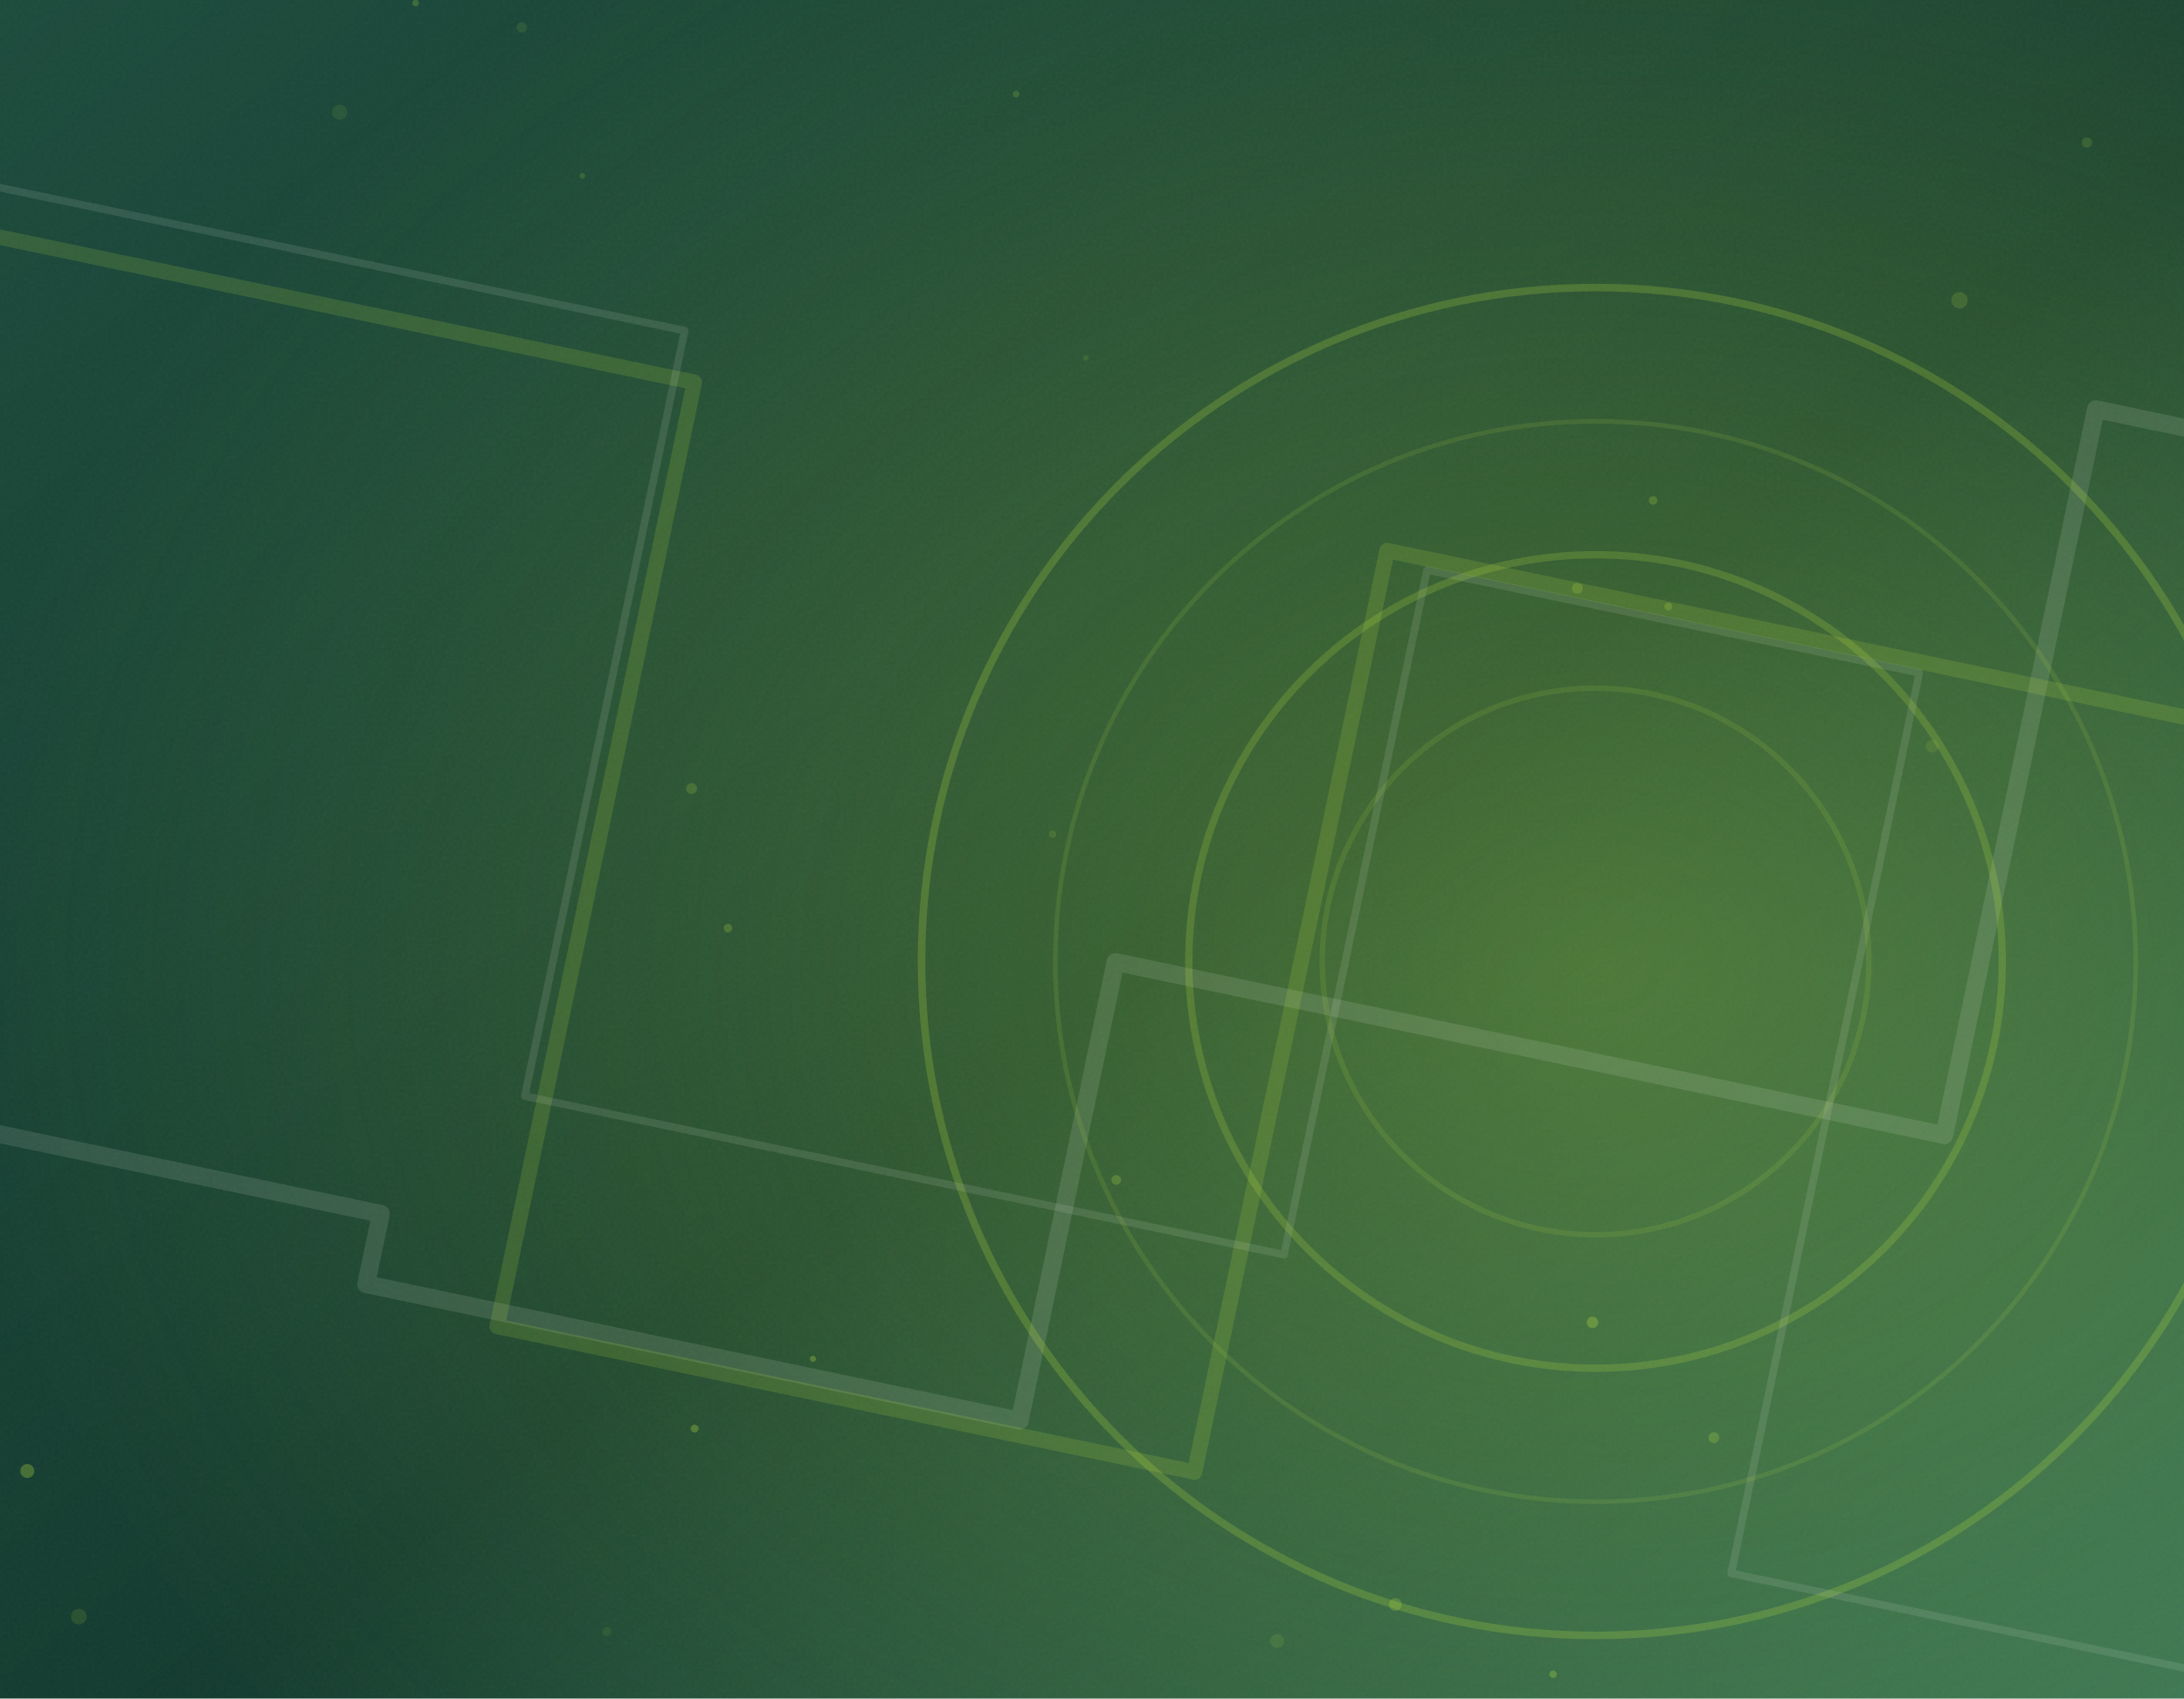
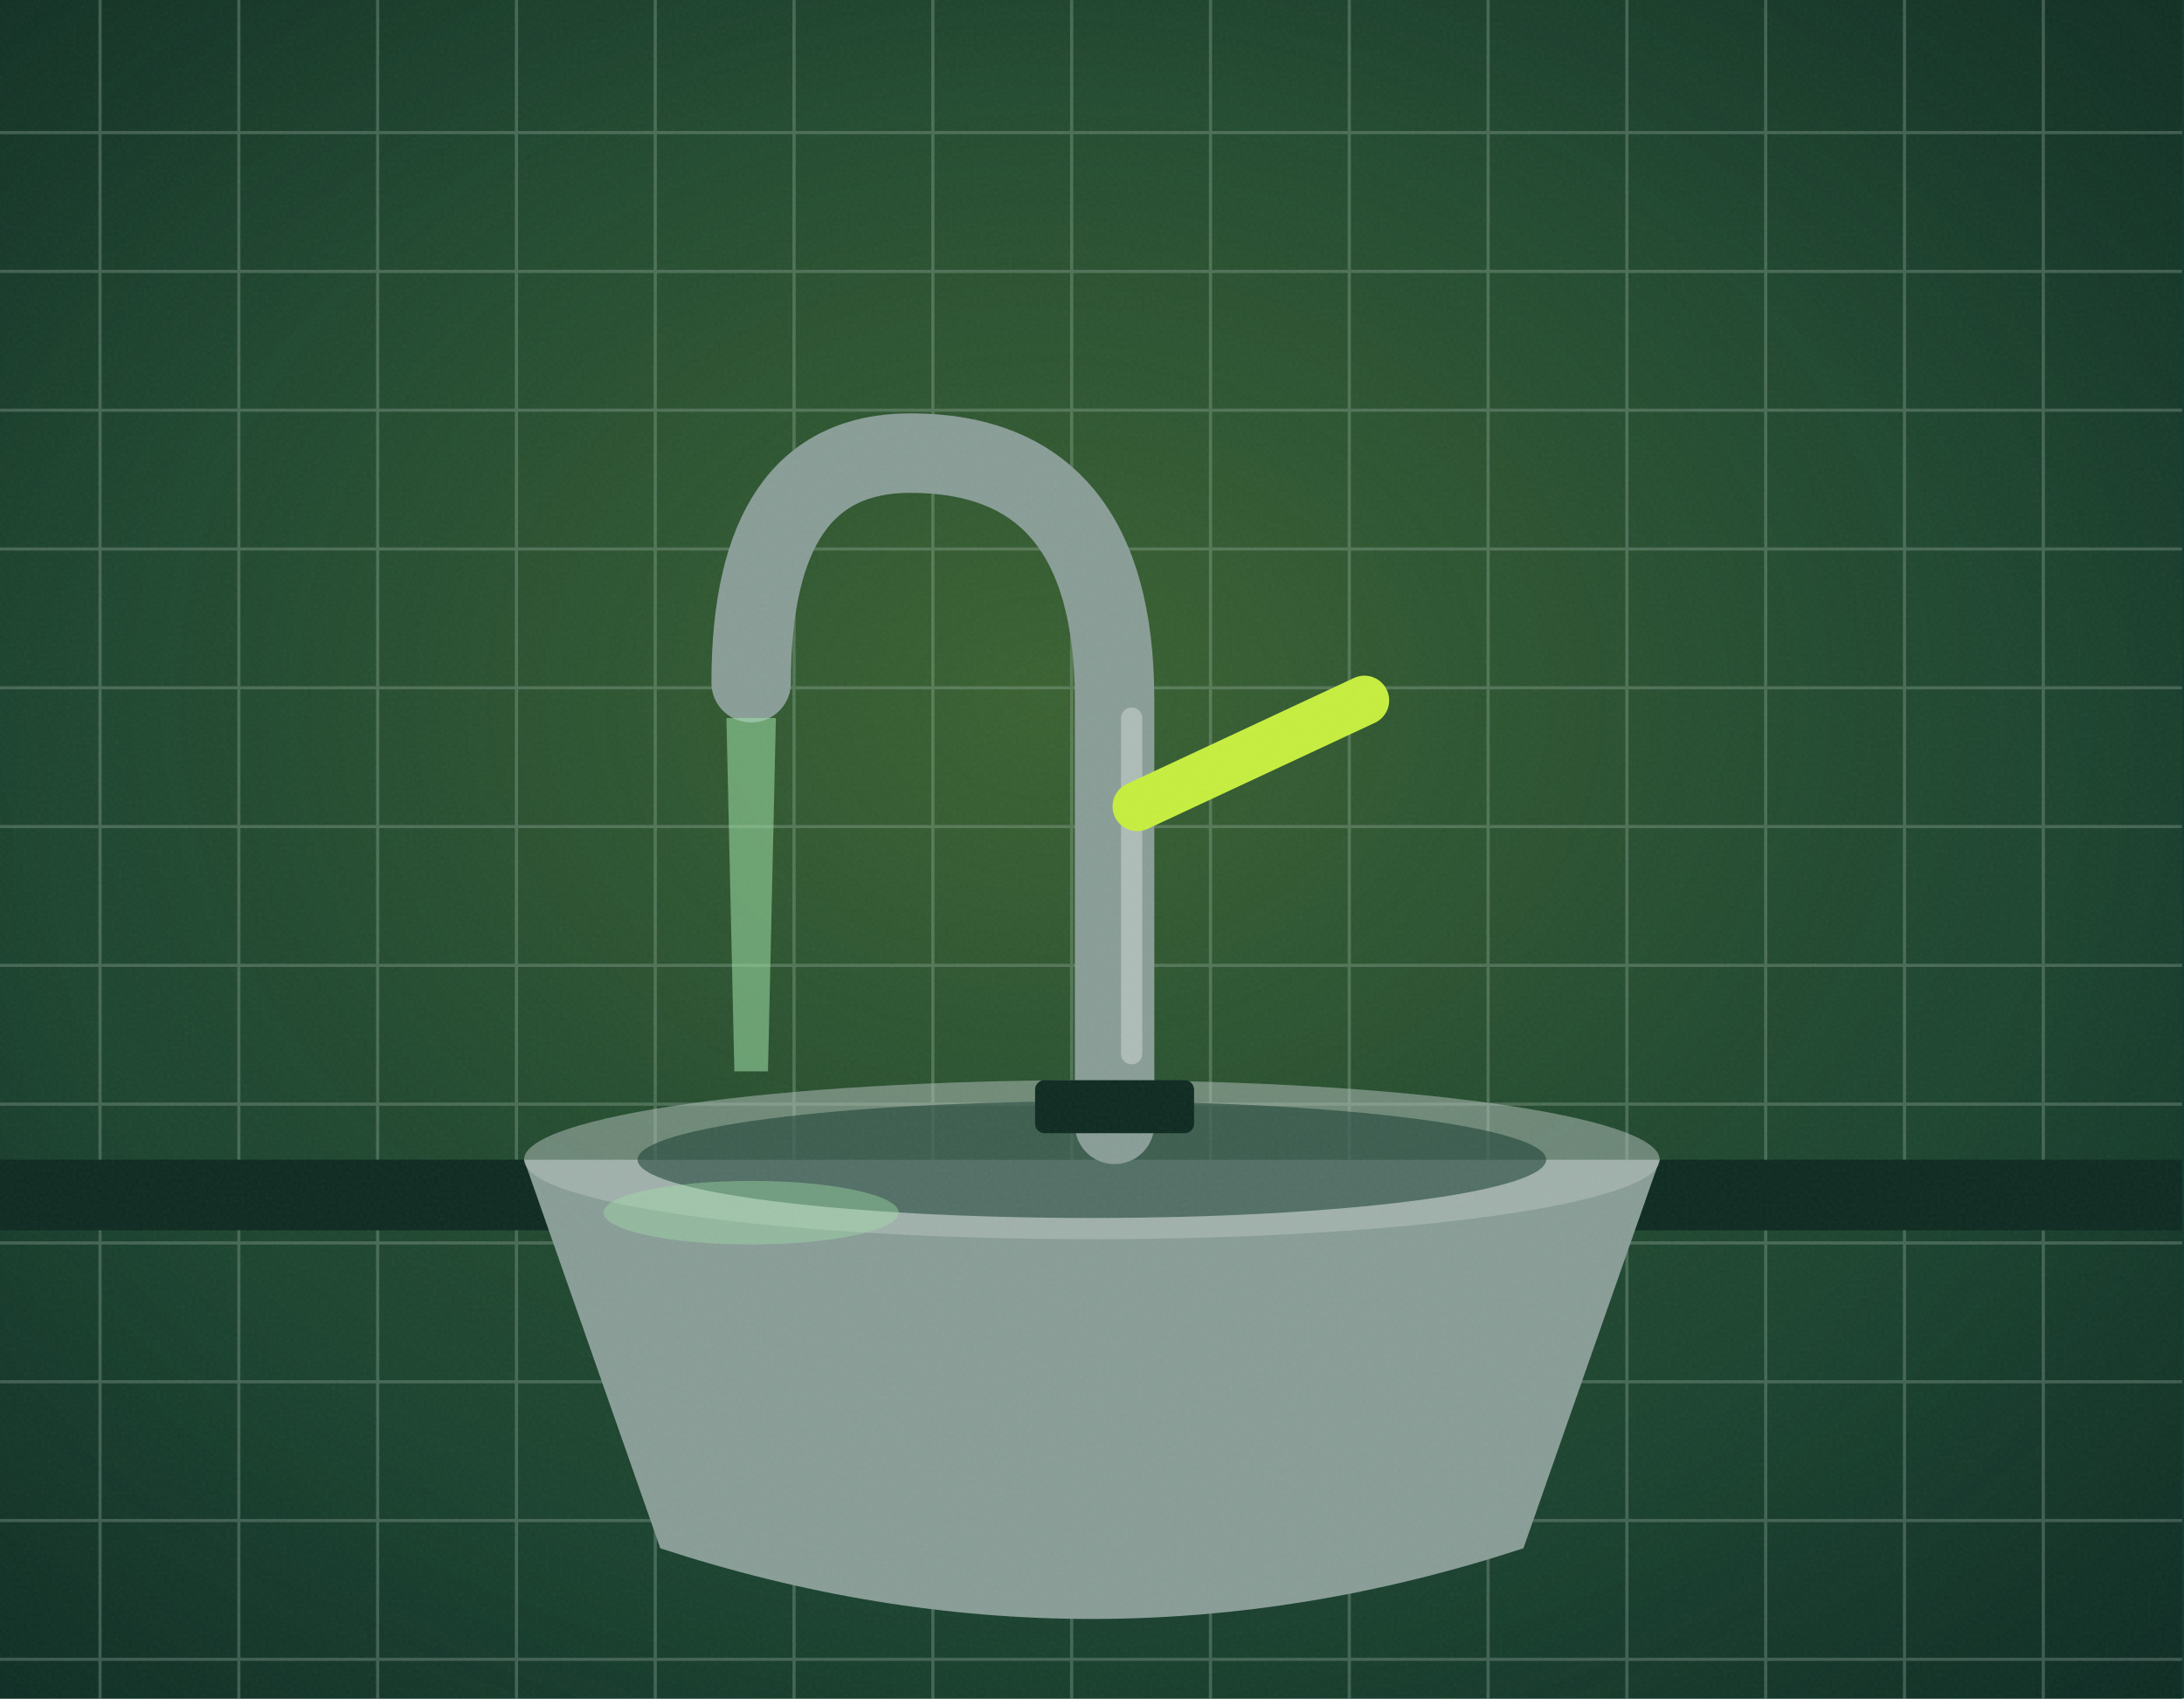
- <svg xmlns="http://www.w3.org/2000/svg" viewBox="0 0 720 560" width="720" height="560" role="img" aria-label="Plumbing service photograph 5">
+ <svg xmlns="http://www.w3.org/2000/svg" viewBox="0 0 720 560" width="720" height="560" role="img" aria-label="A newly installed mixer tap over a basin">
  <defs>
-     <linearGradient id="g" x1="0" y1="0" x2="1" y2="1">
-       <stop offset="0%" stop-color="#1b4a3b" />
-       <stop offset="55%" stop-color="#123a2e" />
-       <stop offset="100%" stop-color="#2f6b55" />
-     </linearGradient>
-     <radialGradient id="glow" cx="0.73" cy="0.57" r="0.75">
-       <stop offset="0%" stop-color="#c6ee3e" stop-opacity="0.3" />
-       <stop offset="100%" stop-color="#c6ee3e" stop-opacity="0" />
-     </radialGradient>
-     <filter id="grain">
+     <filter id="gr-s105">
      <feTurbulence type="fractalNoise" baseFrequency="0.9" numOctaves="3" />
      <feColorMatrix type="saturate" values="0" />
    </filter>
-     <clipPath id="clip">
-       <rect width="720" height="560" />
+     <clipPath id="frame-s105">
+       <rect width="100%" height="100%" />
    </clipPath>
  </defs>
-   <g clip-path="url(#clip)">
-     <rect width="720" height="560" fill="url(#g)" />
-     <rect width="720" height="560" fill="url(#glow)" />
-     <g transform="rotate(11.8 360 280)">
-       <path d="M-72.0,445.6 L155.1,445.6 L155.1,469.3 L375.2,469.3 L375.2,314.8 L654.3,314.8 L654.3,70.3 L931.4,70.3 L931.4,147.8 L792.0,147.8" fill="none" stroke="#f6f4ec" stroke-width="5.879" stroke-linecap="round" stroke-linejoin="round" opacity="0.12" />
-       <path d="M-72.0,156.1 L200.2,156.1 L200.2,474.1 L435.1,474.1 L435.1,163.7 L744.6,163.7 L744.6,319.7 L1048.7,319.7 L1048.7,443.8 L1345.9,443.8 L1345.9,114.9 L792.0,114.9" fill="none" stroke="#c6ee3e" stroke-width="5.077" stroke-linecap="round" stroke-linejoin="round" opacity="0.15" />
-       <path d="M-72.0,140.1 L193.6,140.1 L193.6,397.9 L449.3,397.9 L449.3,167.3 L615.1,167.3 L615.1,470.6 L792.0,470.6" fill="none" stroke="#f6f4ec" stroke-width="2.495" stroke-linecap="round" stroke-linejoin="round" opacity="0.11" />
+   <rect width="720" height="560" fill="#123a2e" />
+   <g clip-path="url(#frame-s105)">
+     <g transform="translate(344.98,289.16) scale(-1.04,1.04) translate(-360,-280)">
+       <rect width="720" height="560" fill="#123a2e" />
+       <radialGradient id="bloom-s105" cx="0.5" cy="0.4" r="0.72">
+         <stop offset="0%" stop-color="#c6ee3e" stop-opacity="0.22" />
+         <stop offset="55%" stop-color="#c6ee3e" stop-opacity="0.07" />
+         <stop offset="100%" stop-color="#c6ee3e" stop-opacity="0" />
+       </radialGradient>
+       <rect width="720" height="560" fill="url(#bloom-s105)" />
+       <radialGradient id="vig-s105" cx="0.5" cy="0.48" r="0.78">
+         <stop offset="55%" stop-color="#000000" stop-opacity="0" />
+         <stop offset="100%" stop-color="#000000" stop-opacity="0.34" />
+       </radialGradient>
+       <rect width="720" height="560" fill="url(#vig-s105)" />
+       <path d="M44,0 L44,560 M88,0 L88,560 M132,0 L132,560 M176,0 L176,560 M220,0 L220,560 M264,0 L264,560 M308,0 L308,560 M352,0 L352,560 M396,0 L396,560 M440,0 L440,560 M484,0 L484,560 M528,0 L528,560 M572,0 L572,560 M616,0 L616,560 M660,0 L660,560 M704,0 L704,560 M0,44 L720,44 M0,88 L720,88 M0,132 L720,132 M0,176 L720,176 M0,220 L720,220 M0,264 L720,264 M0,308 L720,308 M0,352 L720,352 M0,396 L720,396 M0,440 L720,440 M0,484 L720,484 M0,528 L720,528" stroke="#b4c6bc" stroke-width="1" opacity="0.28" fill="none" />
+       <rect x="0" y="369.6" width="720" height="22.4" fill="#0d2a21" />
+       <path d="M165.6,369.6 L208.8,492.8 Q345.6,537.6 482.4,492.8 L525.6,369.6 Z" fill="#899d97" />
+       <ellipse cx="345.6" cy="369.6" rx="180" ry="25.2" fill="#b8c4c0" opacity="0.5" />
+       <ellipse cx="345.6" cy="369.6" rx="144" ry="18.48" fill="#123a2e" opacity="0.55" />
+       <path d="M338.4,358.4 L338.4,224 Q338.4,145.6 403.2,145.6 Q453.6,145.6 453.6,218.4" fill="none" stroke="#899d97" stroke-width="25.2" stroke-linecap="round" />
+       <path d="M333,336 L333,229.6" stroke="#b8c4c0" stroke-width="6.72" stroke-linecap="round" opacity="0.8" />
+       <rect x="313.2" y="344.4" width="50.4" height="16.8" rx="3" fill="#0d2a21" />
+       <path d="M331.2,257.6 L259.2,224" stroke="#c6ee3e" stroke-width="15.68" stroke-linecap="round" />
+       <path d="M445.76,229.6 L448.27,341.6 L458.93,341.6 L461.44,229.6 Z" fill="#9fe0a8" opacity="0.55" />
+       <ellipse cx="453.6" cy="386.4" rx="46.8" ry="10.08" fill="#9fe0a8" opacity="0.4" />
+       <rect width="720" height="560" filter="url(#gr-s105)" opacity="0.055" />
    </g>
-     <circle cx="526" cy="317" r="90.1" fill="none" stroke="#c6ee3e" stroke-width="1.8" opacity="0.11" />
-     <circle cx="526" cy="317" r="134.1" fill="none" stroke="#c6ee3e" stroke-width="2.4" opacity="0.18" />
-     <circle cx="526" cy="317" r="178.1" fill="none" stroke="#c6ee3e" stroke-width="1.5" opacity="0.11" />
-     <circle cx="526" cy="317" r="222.2" fill="none" stroke="#c6ee3e" stroke-width="2.5" opacity="0.20" />
-     <circle cx="421" cy="541" r="2.3" fill="#c6ee3e" opacity="0.10" />
-     <circle cx="112" cy="37" r="2.5" fill="#c6ee3e" opacity="0.09" />
-     <circle cx="192" cy="58" r="0.9" fill="#c6ee3e" opacity="0.16" />
-     <circle cx="9" cy="485" r="2.3" fill="#c6ee3e" opacity="0.28" />
-     <circle cx="520" cy="194" r="1.8" fill="#c6ee3e" opacity="0.18" />
-     <circle cx="688" cy="47" r="1.7" fill="#c6ee3e" opacity="0.14" />
-     <circle cx="368" cy="389" r="1.6" fill="#c6ee3e" opacity="0.22" />
-     <circle cx="545" cy="165" r="1.4" fill="#c6ee3e" opacity="0.20" />
-     <circle cx="637" cy="246" r="2.1" fill="#c6ee3e" opacity="0.11" />
-     <circle cx="137" cy="1" r="1.1" fill="#c6ee3e" opacity="0.20" />
-     <circle cx="229" cy="471" r="1.3" fill="#c6ee3e" opacity="0.27" />
-     <circle cx="646" cy="99" r="2.7" fill="#c6ee3e" opacity="0.15" />
-     <circle cx="358" cy="118" r="0.9" fill="#c6ee3e" opacity="0.11" />
-     <circle cx="240" cy="306" r="1.4" fill="#c6ee3e" opacity="0.20" />
-     <circle cx="512" cy="552" r="1.2" fill="#c6ee3e" opacity="0.26" />
-     <circle cx="172" cy="9" r="1.7" fill="#c6ee3e" opacity="0.10" />
-     <circle cx="268" cy="448" r="1.0" fill="#c6ee3e" opacity="0.27" />
-     <circle cx="228" cy="260" r="1.8" fill="#c6ee3e" opacity="0.17" />
-     <circle cx="347" cy="275" r="1.2" fill="#c6ee3e" opacity="0.12" />
-     <circle cx="335" cy="31" r="1.1" fill="#c6ee3e" opacity="0.17" />
-     <circle cx="565" cy="474" r="1.8" fill="#c6ee3e" opacity="0.21" />
-     <circle cx="550" cy="200" r="1.3" fill="#c6ee3e" opacity="0.18" />
-     <circle cx="525" cy="436" r="1.9" fill="#c6ee3e" opacity="0.27" />
-     <circle cx="26" cy="533" r="2.6" fill="#c6ee3e" opacity="0.12" />
-     <circle cx="460" cy="529" r="2.1" fill="#c6ee3e" opacity="0.21" />
-     <circle cx="200" cy="538" r="1.5" fill="#c6ee3e" opacity="0.08" />
-     <rect width="720" height="560" filter="url(#grain)" opacity="0.05" />
  </g>
</svg>
